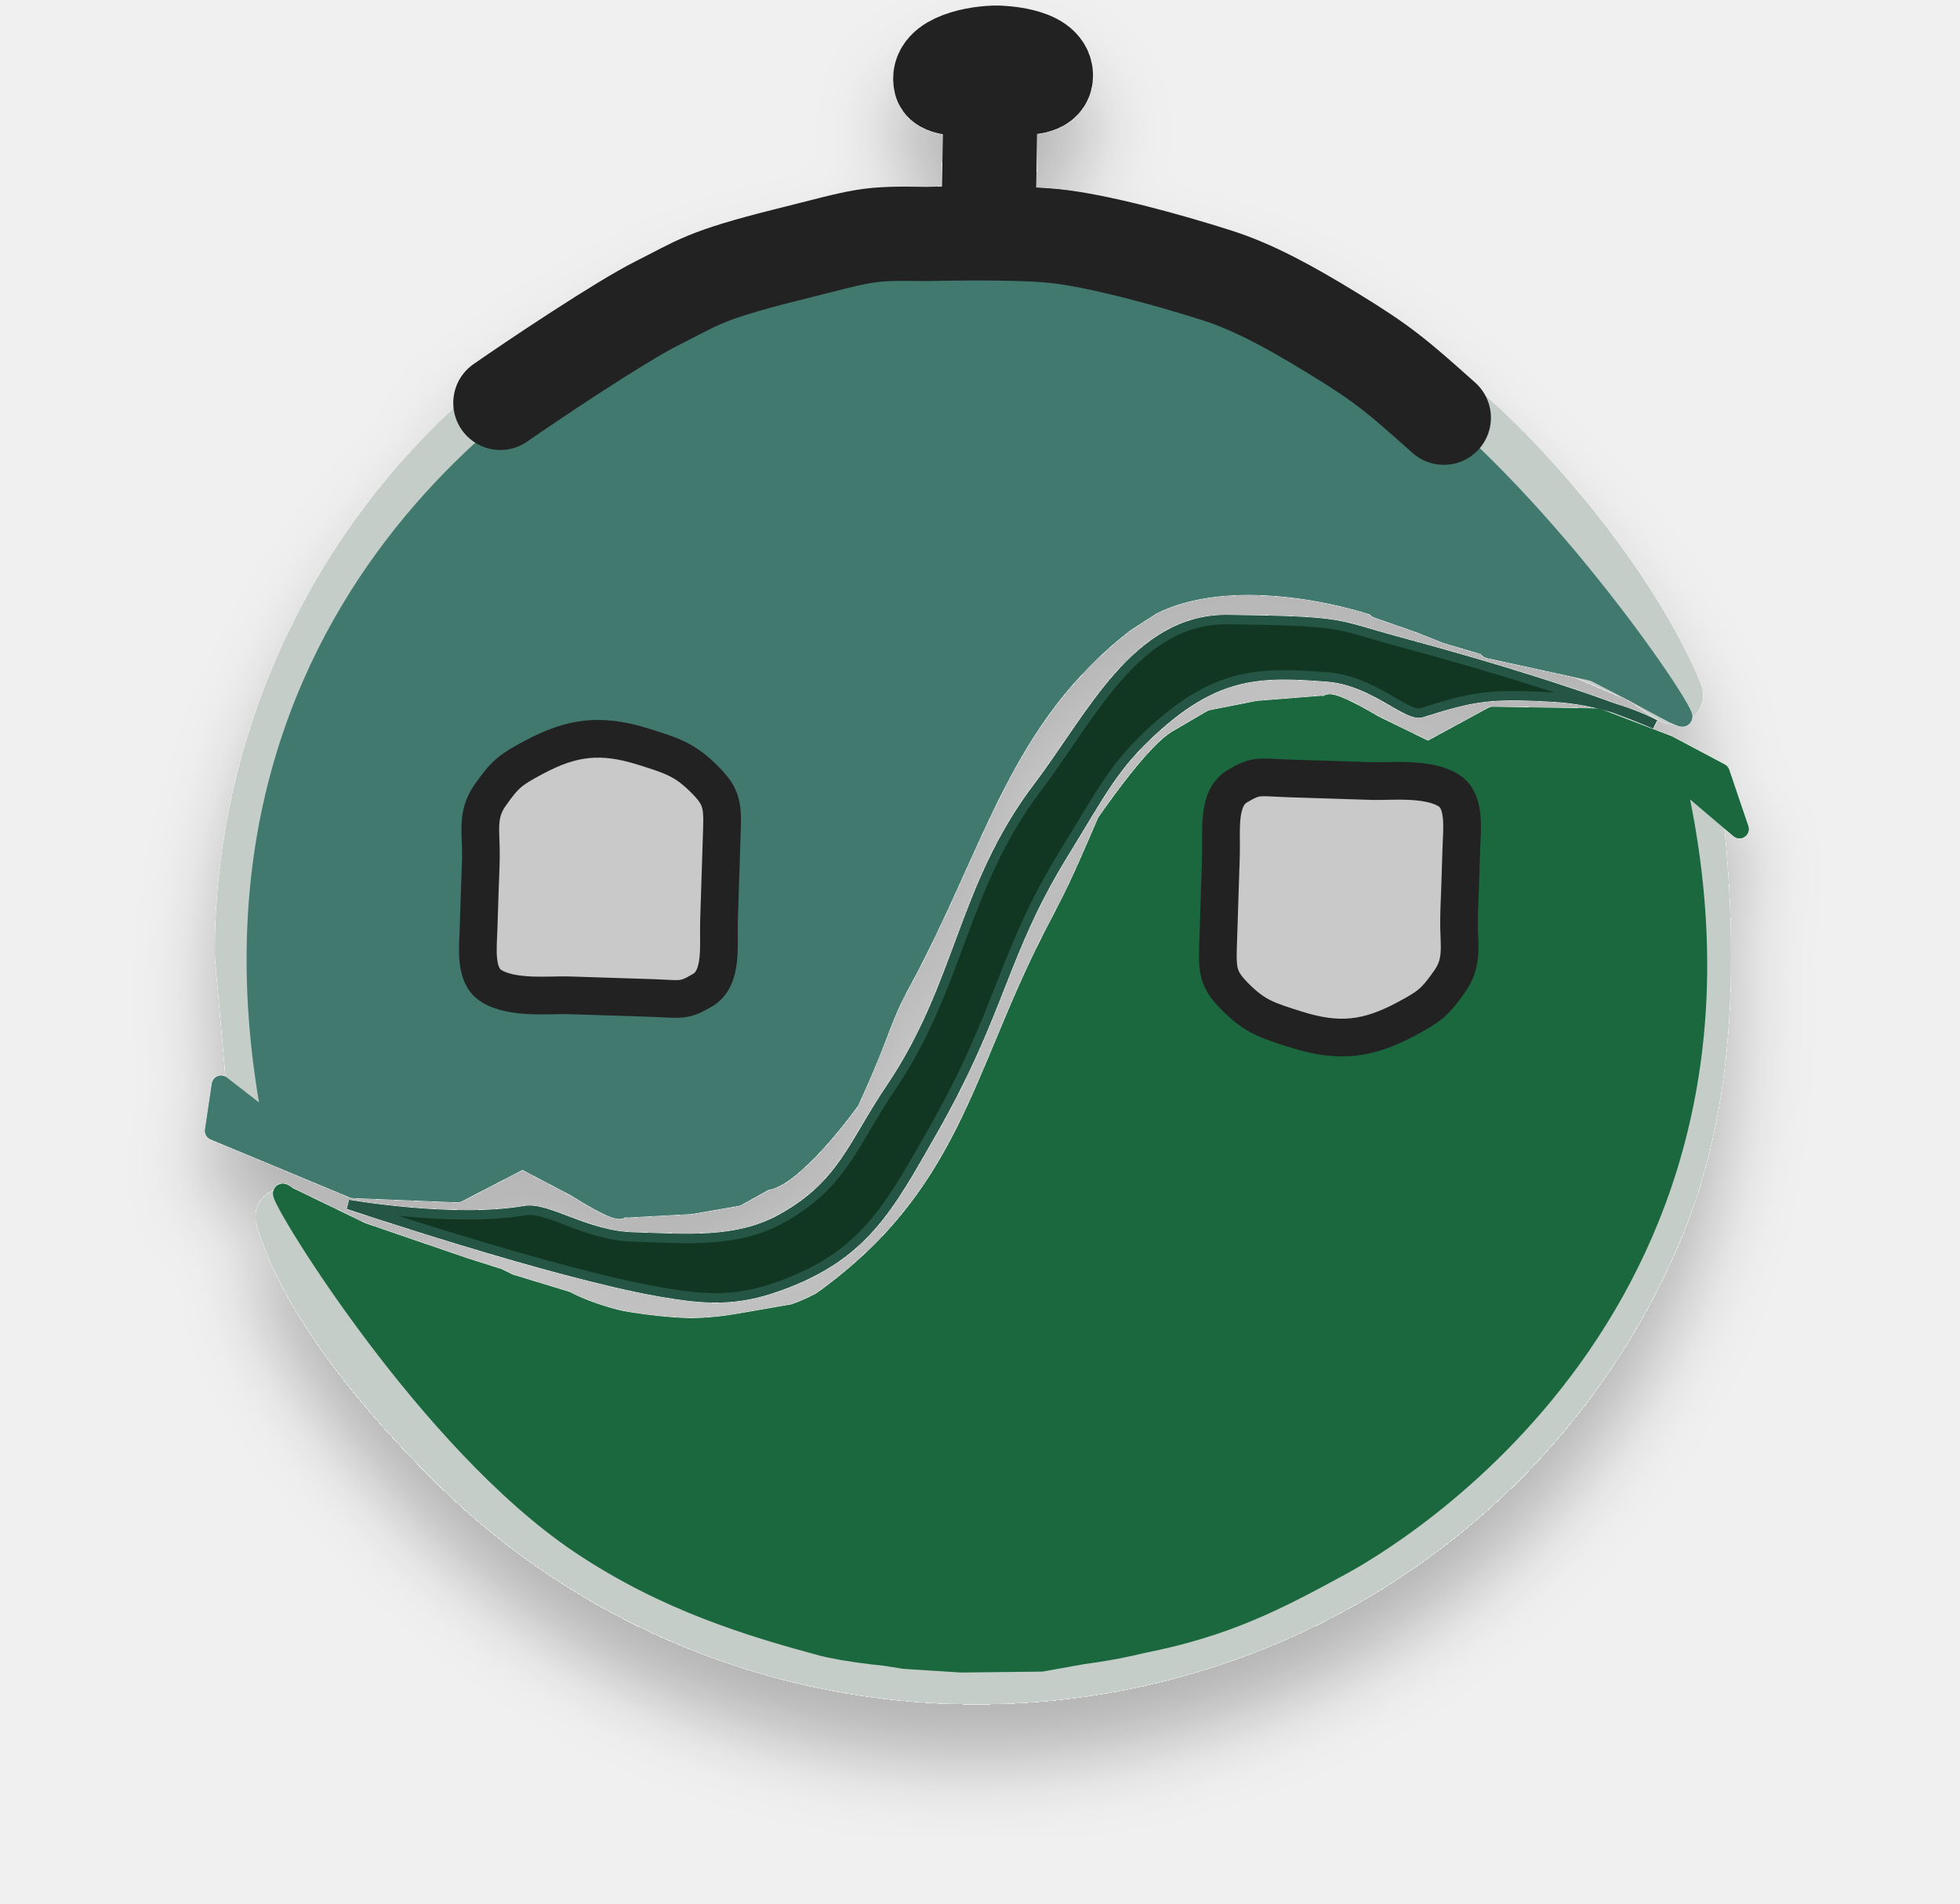
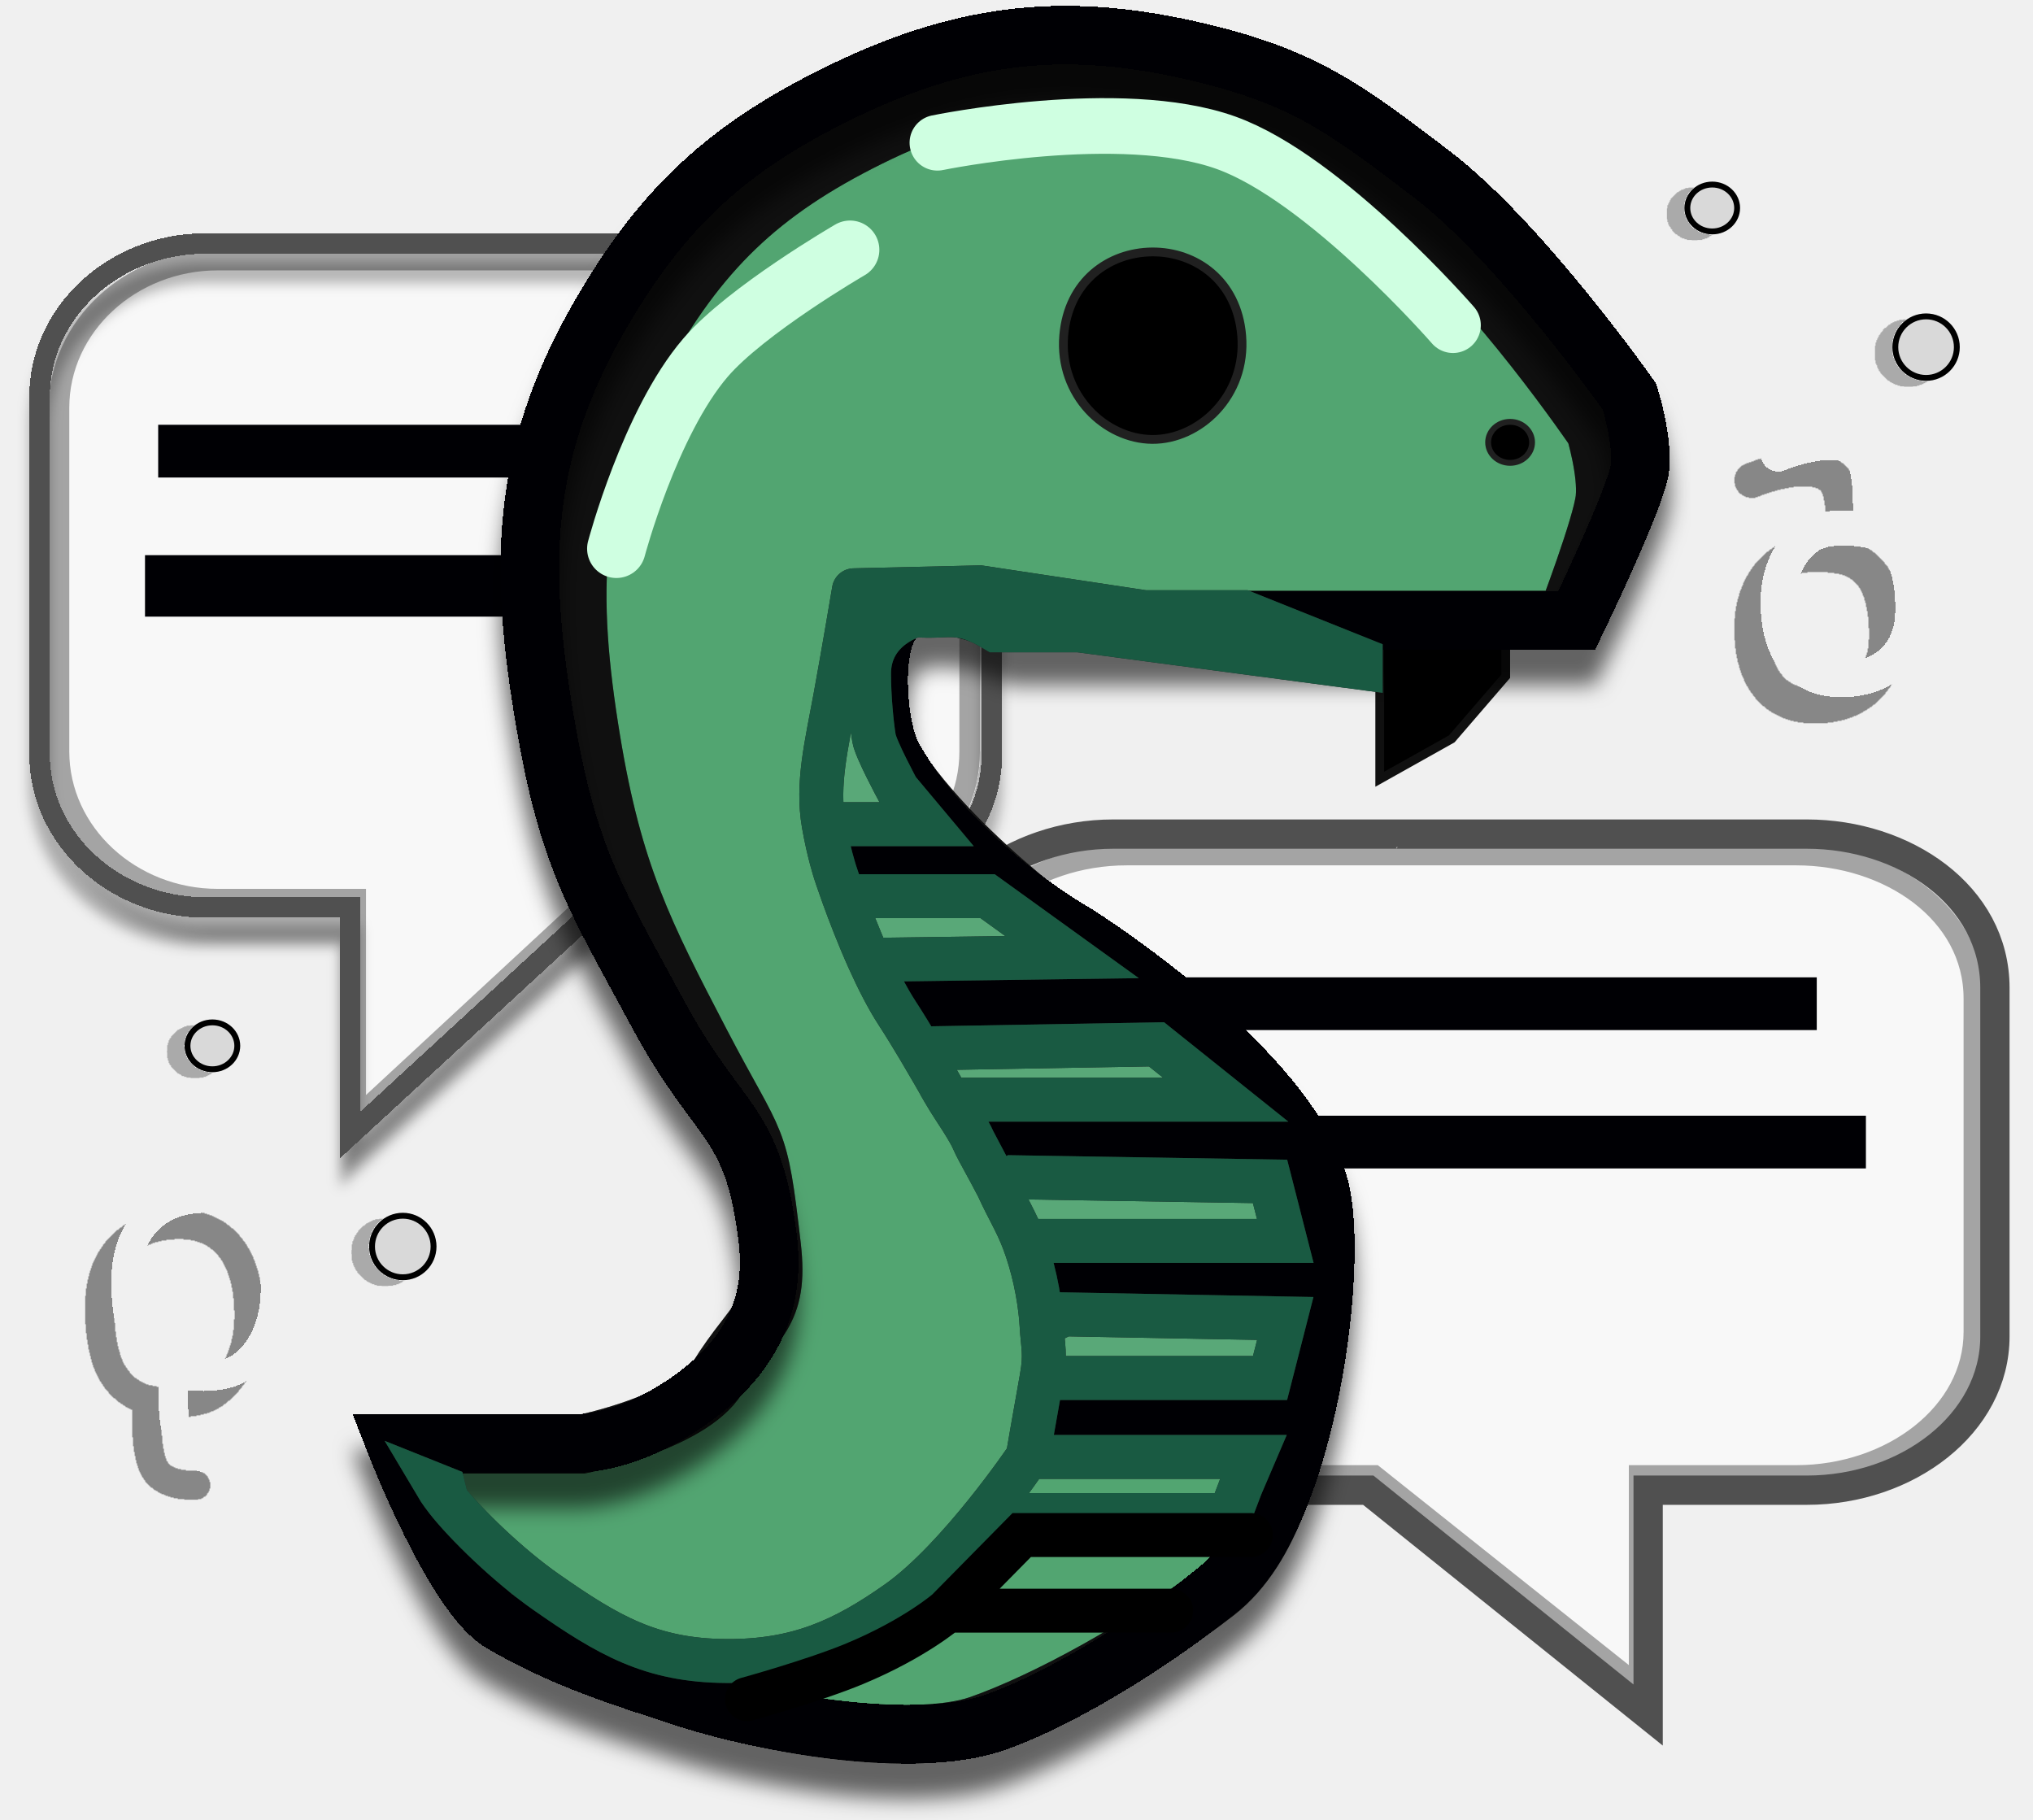
- <svg xmlns="http://www.w3.org/2000/svg" width="104" height="101" viewBox="0 0 104 101" fill="none">
-   <g clip-path="url(#clip0_567_139)">
-     <g filter="url(#filter0_d_567_139)">
-       <path d="M36.92 15.202C41.641 13.277 46.7 12.286 51.81 12.286C56.92 12.286 61.98 13.277 66.701 15.202C71.422 17.128 75.712 19.95 79.325 23.507C82.938 27.064 86.89 32.157 88.846 36.805C89.12 37.457 86.158 34.848 86.395 35.512L71.463 29.102L62.467 29.529L53.85 36.259L49.57 44.722L45.176 54.921L42.214 60.324L38.483 62.051L32.769 62.394L27.7 60.186L23.876 61.708L17.884 61.559L14.321 60.019L13.591 58.416L12.899 50.597C12.899 45.566 13.905 40.584 15.861 35.936C17.816 31.288 20.682 27.064 24.296 23.507C27.909 19.95 32.199 17.128 36.92 15.202Z" stroke="#C4CDC8" stroke-width="3" stroke-linecap="round" stroke-linejoin="round" />
-       <path d="M24.296 77.686C20.682 74.129 16.38 69.07 15.062 64.554L17.356 65.994L22.818 69.312L28.92 72.798L39.341 72.875L49.885 68.256L54.71 59.998L59.485 48.652L62.017 42.303L67.265 38.946L71.463 40.233L76.263 40.857L78.777 39.434L84.179 39.397L89.725 41.656C91.255 53.648 89.716 60.609 87.76 65.257C85.805 69.906 82.938 74.129 79.325 77.686C75.712 81.244 71.422 84.066 66.701 85.991C61.98 87.916 56.92 88.907 51.81 88.907C46.7 88.907 41.641 87.916 36.92 85.991C32.199 84.066 27.909 81.244 24.296 77.686Z" stroke="#C4CDC8" stroke-width="3" stroke-linecap="round" stroke-linejoin="round" />
-       <path d="M24.663 63.101C24.663 63.101 27.878 62.265 27.575 60.736C30.072 62.675 30.779 63.447 32.903 64.161C38.29 63.622 38.033 64.458 42.476 61.71C46.098 58.159 45.396 57.25 48.679 50.355C50.731 46.045 52.93 39.889 56.552 36.337C60.173 32.786 62.241 29.662 67.363 29.662C72.569 30.34 73.954 31.133 79.796 32.888C83.243 33.923 84.624 34.855 85.971 35.74M24.663 63.101C24.663 63.101 18.632 64.659 14.939 60.95M24.663 63.101L20.039 63.227L14.939 60.95M11.7 59.534C15.191 61.238 13.053 58.529 14.939 60.95M11.7 59.534L11.806 57.935L12.85 58.94L13.001 59.704L12.108 59.463L12.441 59.01M11.7 59.534L13.319 60.242L14.939 60.95M85.971 35.74C86.907 36.355 86.392 36.35 89.298 38.218L87.287 35.752L85.971 35.74ZM85.971 35.74L88.332 37.837M88.332 37.837L89.043 38.216L88.203 37.175M88.332 37.837L86.137 36.347L87.363 36.135L88.203 37.175M88.332 37.837L87.03 36.588L88.203 37.175M88.203 37.175L88.277 37.558L87.999 37.211" stroke="#255545" stroke-width="0.4" stroke-linecap="round" stroke-linejoin="round" />
-       <path d="M14.64 60.508C8.476 31.527 31.216 19.38 33.516 18.19C36.966 16.406 39.659 15.068 44.154 14.289C45.176 14.062 46.239 13.897 47.315 13.782L49.481 13.445L53.718 13.501L56.73 13.77L57.7 13.951C59.223 14.145 60.428 14.383 61.118 14.59C64.767 15.686 69.233 17.151 73.665 20.322C81.544 25.959 89.3 37.436 89.3 38.03C89.3 38.235 87.326 37.008 84.549 35.635L78.994 34.423L78.838 34.258L76.724 33.631L75.347 33.079L73.077 32.286C73.149 32.283 73.223 32.28 73.296 32.279C71.781 31.716 65.5 29.955 61.155 32.089L59.699 33.024C53.102 38.122 51.861 44.663 47.837 52.083C46.654 54.265 46.867 54.544 45.097 58.409C43.325 60.822 41.492 62.603 40.617 62.64L39.107 63.481L36.656 63.906L33.311 64.091L27.727 61.501L24.276 63.285L18.738 63.059L15.052 61.523L11.367 59.988L11.73 57.553L14.227 59.492L14.64 60.508Z" fill="#42796F" />
-       <path d="M89.3 38.03C89.3 37.436 81.544 25.959 73.665 20.322M89.3 38.03L73.665 20.322M89.3 38.03C89.3 38.482 79.727 31.986 73.077 32.286M89.3 38.03L86.062 35.965L78.994 34.423L76.322 31.6L78.838 34.258L76.724 33.631L75.347 33.079L73.077 32.286M73.665 20.322C69.233 17.151 64.767 15.686 61.118 14.59M61.118 14.59C58.793 13.891 50.631 12.85 44.154 14.289M61.118 14.59L56.73 13.77L53.718 13.501L49.481 13.445L44.971 14.147L44.154 14.289M44.154 14.289C39.659 15.068 36.966 16.406 33.516 18.19C31.216 19.38 8.476 31.527 14.64 60.508C15.911 62.66 25 47.739 28.042 46.026M73.077 32.286C76.24 33.319 65.146 28.521 59.699 33.024M73.077 32.286L75.208 32.989L66.448 28.691L59.699 33.024M59.699 33.024C53.102 38.122 51.861 44.663 47.837 52.083C46.654 54.265 46.867 54.544 45.097 58.409C42.767 61.581 40.333 63.662 40.106 62.122M43.568 43.334L35.091 43.206L28.042 46.026M43.568 43.334C44.995 43.101 43.16 49.579 41.662 55.042M43.568 43.334C41.032 46.457 38.484 48.96 37.304 47.978M28.042 46.026C34.91 44.051 35.487 46.468 37.304 47.978M40.106 62.122C39.978 61.256 40.759 58.334 41.662 55.042M40.106 62.122L41.662 55.042M33.311 64.091L36.656 63.906M33.311 64.091L35.868 62.066L36.656 63.906M33.311 64.091L27.727 61.501M41.01 62.421L39.107 63.481L36.656 63.906M32.903 64.162C32.494 64.232 30.557 62.987 30.557 62.987L27.727 61.501M27.727 61.501L24.276 63.285L18.738 63.059L15.052 61.523M15.052 61.523L11.367 59.988L11.73 57.553L14.227 59.492L15.052 61.523ZM15.052 61.523L16.401 59.27C16.401 59.27 24.515 49.197 21.262 54.111C18.009 59.024 25.969 48.362 25.969 48.362C25.969 48.362 25.53 50.415 25.606 50.797C25.713 51.336 26.136 53.473 28.709 55.795C28.764 56.644 25.956 54.295 26.696 54.167C27.922 53.954 27.445 54.748 29.859 55.2C32.273 55.651 26.182 55.837 33.204 55.015C34.021 54.874 34.861 54.671 35.785 53.731C37.192 52.301 37.244 51.942 37.244 51.942C37.811 50.181 37.798 48.924 36.935 47.647L38.197 48.219L37.304 47.978" stroke="#42796F" stroke-linecap="round" stroke-linejoin="round" />
-       <path d="M88.732 40.462C95.731 69.131 73.451 81.825 71.174 83.065C67.757 84.924 65.089 86.321 60.596 87.206C59.575 87.457 58.511 87.648 57.434 87.788L55.268 88.177L51.01 88.225L47.977 88.032L46.997 87.876C45.462 87.72 44.245 87.514 43.545 87.324C39.85 86.324 35.322 84.977 30.782 81.933C22.71 76.52 15.001 63.905 14.984 63.314C14.982 63.25 15.082 63.308 15.273 63.454L19.192 65.352L24.633 67.218L26.436 67.789L27.023 68.079L30.058 69.004C30.058 69.004 31.14 69.617 32.976 70.039C34.144 70.245 35.386 70.391 36.638 70.427C37.43 70.417 38.277 70.346 39.169 70.192L42.136 69.677C42.637 69.499 43.123 69.284 43.587 69.03C51.362 63.476 52.007 57.19 55.843 49.712C56.972 47.513 57.044 47.499 58.714 43.611C60.16 41.55 61.539 39.829 62.414 39.263C62.468 39.228 62.521 39.197 62.571 39.171L64.296 38.162L66.747 37.679L70.102 37.413L75.784 39.852L79.2 37.992L84.77 38.08L88.515 39.517L91.283 40.99L92.297 43.978L89.4 41.517L88.732 40.462Z" fill="#1B683F" />
-       <path d="M88.732 40.462C95.731 69.131 73.451 81.825 71.174 83.065C67.757 84.924 65.089 86.321 60.596 87.206M88.732 40.462C87.394 38.354 78.905 53.47 75.898 55.248M88.732 40.462L89.4 41.517L92.297 43.978L91.283 40.99L88.515 39.517M88.732 40.462L88.515 39.517M14.984 63.314C15.001 63.905 22.71 76.52 30.782 81.933M14.984 63.314L30.782 81.933M14.984 63.314C14.972 62.865 19.906 68.405 26.578 67.943M14.984 63.314L19.192 65.352L25.66 67.57L27.799 70.783L24.802 68.072L24.633 67.218L26.436 67.789L28.147 68.633L26.578 67.943M30.782 81.933C35.322 84.977 39.85 86.324 43.545 87.324M43.545 87.324C45.901 87.962 54.129 88.796 60.596 87.206M43.545 87.324L47.977 88.032L51.01 88.225L55.268 88.177L59.779 87.368L60.596 87.206M26.578 67.943C23.372 66.993 36.191 73.08 43.587 69.03M26.578 67.943L30.058 69.004C30.058 69.004 33.794 71.124 39.169 70.192C42.304 69.648 42.846 69.554 42.846 69.554L43.587 69.03M43.587 69.03C51.362 63.476 52.007 57.19 55.843 49.712C56.972 47.513 57.044 47.499 58.714 43.611C60.967 40.4 63.059 38.012 63.331 39.538M60.375 58.308L68.895 58.226L75.898 55.248M60.375 58.308C58.949 58.574 60.611 52.087 61.965 46.617M60.375 58.308C62.837 55.139 65.326 52.588 66.539 53.535M75.898 55.248C69.053 57.381 68.406 54.992 66.539 53.535M63.331 39.538C63.483 40.396 62.78 43.322 61.965 46.617M63.331 39.538L61.965 46.617M70.102 37.413L66.747 37.679M70.102 37.413L67.589 39.49L66.747 37.679M70.102 37.413L75.784 39.852M62.414 39.263L64.296 38.162L66.747 37.679M70.51 37.333C70.918 37.252 72.899 38.443 72.899 38.443L75.784 39.852M75.784 39.852L79.2 37.992L84.77 38.08L88.515 39.517M88.515 39.517L86.689 40.865C86.689 40.865 83.552 46.224 83.952 48.149C84.352 50.075 77.927 53.236 77.927 53.236C77.927 53.236 78.298 50.822 78.212 50.443C78.09 49.91 77.605 47.795 74.955 45.55C74.876 44.707 77.763 46.974 77.023 47.119C75.797 47.361 76.254 46.559 73.817 46.17C71.379 45.78 77.493 45.445 70.462 46.436C69.645 46.597 68.807 46.819 67.905 47.776C66.531 49.233 66.489 49.591 66.489 49.591C65.969 51.357 66.017 52.606 66.919 53.855L65.635 53.318L66.539 53.535" stroke="#1B683F" stroke-linecap="round" stroke-linejoin="round" />
-       <path d="M87.817 38.428C87.817 38.428 87.135 38.115 85.609 37.554C84.735 37.291 83.653 37.054 82.46 36.985C79.04 36.787 78.223 36.929 75.438 37.807C74.643 38.058 72.883 36.097 70.414 35.911C66.982 35.652 64.64 35.597 61.243 38.687C59.095 40.641 58.505 41.93 56.453 45.267C53.131 50.669 53.195 53.526 49.428 60.11C47.143 64.103 45.84 66.622 41.317 68.238C39.038 69.052 37.435 68.953 35.037 68.536C29.347 67.546 18.48 63.894 18.48 63.894C18.48 63.894 24.076 64.874 27.843 64.221C29.069 64.008 31.075 65.547 33.614 65.62C36.376 65.698 39.073 65.971 41.453 64.656C44.715 62.853 45.239 60.713 47.263 57.717C50.993 52.198 51.04 47.054 55.084 41.732C57.906 38.02 60.294 32.803 65.162 32.867C71.518 32.952 70.701 33.093 74.272 34.056C79.888 35.568 83.531 36.791 85.609 37.554C86.962 37.961 87.817 38.428 87.817 38.428Z" fill="#113722" stroke="#255545" stroke-width="0.5" />
-       <path d="M28.337 40.545C30.402 39.438 32.033 39.047 34.263 39.744C35.523 40.138 36.209 40.574 37.163 41.498C38.121 42.426 38.041 42.14 38.311 43.456C38.52 44.477 38.673 45.966 38.538 47C38.435 47.791 38.773 48.309 38.471 49.046C37.991 50.22 37.898 51.609 36.817 52.252C35.772 52.873 35.038 52.737 33.84 52.917C32.449 53.127 29.98 53.129 28.614 52.796C27.659 52.564 27.258 52.456 26.432 51.919C25.561 51.353 25.945 50.346 25.399 49.455C25.001 48.806 25.644 48.356 25.444 47.618C25.261 46.941 25.492 46.555 25.502 45.852C25.521 44.59 24.879 43.886 25.6 42.857C26.406 41.707 27.108 41.205 28.337 40.545Z" fill="#C9C9C9" />
-       <path d="M28.309 40.184C30.373 39.076 31.907 38.912 34.138 39.609C35.679 40.091 36.318 40.308 37.272 41.232C38.23 42.16 38.353 42.584 38.309 43.929L38.224 46.589L38.151 48.87C38.11 50.141 38.365 51.882 37.283 52.525C36.238 53.146 36.144 52.991 34.459 52.937L30.152 52.799C29.171 52.768 27.147 53.003 26.046 52.287C25.175 51.721 25.361 50.272 25.395 49.222L25.462 47.132C25.485 46.429 25.507 46.124 25.517 45.421C25.536 44.159 25.274 43.231 25.995 42.202C26.801 41.052 27.079 40.843 28.309 40.184Z" stroke="#222222" stroke-width="2" />
-       <path d="M74.599 54.042C72.535 55.149 70.904 55.54 68.674 54.843C67.414 54.449 66.728 54.013 65.774 53.089C64.816 52.161 64.896 52.447 64.626 51.13C64.417 50.11 64.264 48.621 64.399 47.587C64.502 46.797 64.164 46.278 64.466 45.541C64.946 44.367 65.039 42.977 66.12 42.335C67.165 41.714 67.899 41.85 69.097 41.67C70.488 41.46 72.957 41.458 74.323 41.791C75.278 42.023 75.679 42.131 76.505 42.668C77.376 43.234 76.992 44.241 77.538 45.132C77.936 45.781 77.293 46.231 77.493 46.969C77.676 47.646 77.445 48.032 77.435 48.735C77.416 49.997 78.058 50.701 77.337 51.73C76.531 52.88 75.829 53.382 74.599 54.042Z" fill="#C9C9C9" />
-       <path d="M74.627 54.049C72.563 55.157 71.029 55.321 68.799 54.623C67.257 54.142 66.618 53.925 65.665 53.001C64.707 52.073 64.584 51.648 64.627 50.304L64.712 47.644L64.786 45.363C64.826 44.092 64.572 42.35 65.653 41.708C66.698 41.087 66.792 41.242 68.477 41.296L72.784 41.434C73.765 41.465 75.789 41.23 76.891 41.946C77.761 42.512 77.575 43.961 77.541 45.011L77.474 47.101C77.451 47.804 77.429 48.109 77.419 48.812C77.4 50.074 77.663 51.002 76.941 52.031C76.135 53.181 75.857 53.39 74.627 54.049Z" stroke="#222222" stroke-width="2" />
-       <path d="M26.55 21.37C28.242 20.191 32.917 17.061 34.867 16.086C37.009 15.014 37.333 14.623 41.684 13.534C46.035 12.445 45.878 12.36 49.184 12.412C49.184 12.412 53.684 12.29 55.929 12.518C58.174 12.746 61.872 13.745 64.59 14.614C66.529 15.234 68.46 16.295 70.687 17.656C73.408 19.319 74.098 19.919 76.61 22.159" stroke="#222222" stroke-width="5" stroke-linecap="round" />
-       <path d="M52.464 11.035C52.486 9.71 52.507 8.412 52.517 7.796C52.54 6.397 52.538 6.471 52.555 5.44C52.576 4.154 55.479 5.202 55.498 4.019C55.517 2.836 52.94 2.795 52.94 2.795C51.89 2.779 49.635 3.185 49.915 4.367C49.915 4.367 49.908 4.809 51.709 4.69" stroke="#222222" stroke-width="5" stroke-linecap="round" />
-     </g>
+ <svg xmlns="http://www.w3.org/2000/svg" width="694" height="621" viewBox="0 0 694 621" fill="none">
+   <path d="M553.857 571.13L469.116 503.642H384.641C352.07 503.642 324.009 482.301 324.009 454.642V340.892C324.009 313.233 352.07 291.892 384.641 291.892H477.854V295.392C477.854 291.892 477.855 291.892 477.855 291.892H477.859H477.872L477.923 291.892L478.127 291.892L478.928 291.892L482.004 291.892L493.29 291.892L530.291 291.892C559.046 291.892 592.875 291.892 613.17 291.892C644.688 291.892 673.803 311.479 673.803 340.892L673.803 454.642C673.803 482.301 645.741 503.642 613.17 503.642H559.538V568.392V575.654L553.857 571.13Z" fill="#F8F8F8" stroke="#A4A4A4" stroke-width="7" />
+   <path d="M467.076 508.685H380.051C345.814 508.685 315.862 486.017 315.862 456.138V337.271C315.862 307.392 345.814 284.724 380.051 284.724H476.622V289.148C476.622 284.724 476.622 284.724 476.623 284.724H476.626H476.639L476.693 284.724L476.904 284.724L477.734 284.724L480.921 284.724L492.613 284.724L530.947 284.724C560.737 284.724 595.785 284.724 616.81 284.724C649.907 284.724 681 305.519 681 337.271L681 456.138C681 486.017 651.048 508.685 616.81 508.685H562.62V575.005V585.435L554.489 578.903L467.076 508.685Z" stroke="#505050" stroke-width="10" />
+   <g filter="url(#filter0_d_835_80)">
+     <path d="M327.509 256.504C327.509 282.308 304.719 303.421 276.865 303.421H200.9L124.934 373.797V303.421H74.291C46.437 303.421 23.647 282.308 23.647 256.504V139.211C23.647 113.407 46.437 92.294 74.291 92.294H276.865C304.719 92.294 327.509 113.407 327.509 139.211V256.504Z" fill="#F8F8F8" />
+     <path d="M121.434 306.921H74.291C44.76 306.921 20.147 284.488 20.147 256.504V139.211C20.147 111.227 44.76 88.794 74.291 88.794H276.865C306.395 88.794 331.009 111.227 331.009 139.211V256.504C331.009 284.488 306.395 306.921 276.865 306.921H202.272L127.313 376.364L121.434 381.81V373.797V306.921Z" stroke="#A4A4A4" stroke-width="7" />
+   </g>
+   <g filter="url(#filter1_d_835_80)">
+     <path d="M119.535 309.755H70.017C39.203 309.755 13.5 286.492 13.5 257.449V135.433C13.5 106.389 39.203 83.126 70.017 83.126H282.088C312.902 83.126 338.605 106.389 338.605 135.433V257.449C338.605 286.492 312.902 309.755 282.088 309.755H203.927L125.406 382.04L119.535 387.444V379.465V309.755Z" stroke="#505050" stroke-width="7" shape-rendering="crispEdges" />
+   </g>
+   <path d="M63 145H54V163H63V145ZM300 163C304.971 163 309 158.971 309 154C309 149.029 304.971 145 300 145V163ZM63 163H300V145H63V163Z" fill="#000004" />
+   <path d="M60 189.5H49.5V210.5H60V189.5ZM283 210.5C288.799 210.5 293.5 205.799 293.5 200C293.5 194.201 288.799 189.5 283 189.5V210.5ZM60 210.5H283V189.5H60V210.5Z" fill="#000004" />
+   <path d="M340.685 211.669H534.594C534.594 211.669 546.942 179.26 547.868 170.137C548.794 161.014 544.549 147.012 544.549 147.012C544.549 147.012 510.219 96.561 481.973 74.331L481.754 74.159C455.126 53.202 441.998 42.87 408.967 34.687C367.273 24.358 335.078 27.898 296.614 46.958C259.345 65.424 238.411 85.659 218.393 121.998C194.095 166.107 193.627 203.085 201.801 252.729C209.301 298.286 219.799 318.778 239.235 356.062C258.672 393.346 258.823 385.58 263.413 425.439C266.153 449.241 257.579 449.887 244.94 470.274C235.417 485.637 198.5 493 198.5 493H136.5C136.5 493 153.328 530.717 168.125 539.651C188.165 551.751 209.163 567.807 226.91 575.992C252.492 587.791 310.361 597.23 334.522 588.734C357.085 580.801 390.936 562.305 415.113 543.427C434.43 528.345 441.809 497.905 446.402 471.219C451.153 443.608 452.72 419.769 449.246 406.089C439.319 366.999 370.094 322.577 370.094 322.577C370.094 322.577 320.317 288.597 300.88 252.729C296.087 243.884 289.537 220.486 296.614 211.669C307.628 197.944 340.685 211.669 340.685 211.669Z" fill="#52A571" />
+   <path d="M340.685 211.669H534.594C534.594 211.669 546.942 179.26 547.868 170.137C548.794 161.014 544.549 147.012 544.549 147.012C544.549 147.012 510.219 96.561 481.973 74.331L481.754 74.159C455.126 53.202 441.998 42.87 408.967 34.687C367.273 24.358 335.078 27.898 296.614 46.958C259.345 65.424 238.411 85.659 218.393 121.998C194.095 166.107 193.627 203.085 201.801 252.729C209.301 298.286 219.799 318.778 239.235 356.062C258.672 393.346 258.823 385.58 263.413 425.439C266.153 449.241 257.579 449.887 244.94 470.274C235.417 485.637 198.5 493 198.5 493H136.5C136.5 493 153.328 530.717 168.125 539.651C188.165 551.751 209.163 567.807 226.91 575.992C252.492 587.791 310.361 597.23 334.522 588.734C357.085 580.801 390.936 562.305 415.113 543.427C434.43 528.345 441.809 497.905 446.402 471.219C451.153 443.608 452.72 419.769 449.246 406.089C439.319 366.999 370.094 322.577 370.094 322.577C370.094 322.577 320.317 288.597 300.88 252.729C296.087 243.884 289.537 220.486 296.614 211.669C307.628 197.944 340.685 211.669 340.685 211.669Z" stroke="black" stroke-width="20" />
+   <path d="M340.685 211.669H534.594C534.594 211.669 546.942 179.26 547.868 170.137C548.794 161.014 544.549 147.012 544.549 147.012C544.549 147.012 510.219 96.561 481.973 74.331L481.754 74.159C455.126 53.202 441.998 42.87 408.967 34.687C367.273 24.358 335.078 27.898 296.614 46.958C259.345 65.424 238.411 85.659 218.393 121.998C194.095 166.107 193.627 203.085 201.801 252.729C209.301 298.286 219.799 318.778 239.235 356.062C258.672 393.346 258.823 385.58 263.413 425.439C266.153 449.241 257.579 449.887 244.94 470.274C235.417 485.637 198.5 493 198.5 493H136.5C136.5 493 153.328 530.717 168.125 539.651C188.165 551.751 209.163 567.807 226.91 575.992C252.492 587.791 310.361 597.23 334.522 588.734C357.085 580.801 390.936 562.305 415.113 543.427C434.43 528.345 441.809 497.905 446.402 471.219C451.153 443.608 452.72 419.769 449.246 406.089C439.319 366.999 370.094 322.577 370.094 322.577C370.094 322.577 320.317 288.597 300.88 252.729C296.087 243.884 289.537 220.486 296.614 211.669C307.628 197.944 340.685 211.669 340.685 211.669Z" stroke="#2E2E2E" stroke-opacity="0.35" stroke-width="20" />
+   <path d="M363.124 114.562C364.669 95.912 378.639 86.123 393.294 86.001C408.079 85.878 422.322 95.745 423.877 114.562C425.572 135.067 409.405 150.139 393.294 149.999C377.302 149.86 361.437 134.914 363.124 114.562Z" fill="black" stroke="#202020" stroke-width="3" />
+   <path d="M471 266V209H514V230.85L495.571 252.225L471 266Z" fill="black" stroke="#101010" stroke-width="3" />
+   <g filter="url(#filter2_d_835_80)">
+     <path d="M347.026 211.94H538.181C538.181 211.94 558.857 169.144 559.857 159.603C560.857 150.061 556.272 135.418 556.272 135.418C556.272 135.418 519.185 82.656 488.672 59.407L488.436 59.228C459.669 37.311 445.487 26.506 409.804 17.948C364.762 7.145 329.983 10.848 288.429 30.78C248.168 50.093 225.553 71.255 203.928 109.258C177.679 155.388 177.174 194.06 186.004 245.978C194.107 293.623 203.651 307.186 224.648 346.178C245.646 385.17 257.163 381.538 262.121 423.224C265.081 448.116 253.781 465.996 232.607 479.944C210.314 494.63 193.343 492.739 193.343 492.739H135C135 492.739 155.149 544.598 171.134 553.942C192.782 566.596 212.619 572.515 232.607 579.114C262.346 588.932 312.861 597.07 338.962 588.186C363.336 579.889 398.419 557.511 417.701 540.919C446.38 516.24 457.322 431.537 450.43 405.262C439.706 364.381 367.809 319.026 367.809 319.026C367.809 319.026 325.764 295.773 304.767 258.262C299.589 249.011 297.122 221.161 304.767 211.94C316.666 197.587 347.026 211.94 347.026 211.94Z" stroke="black" stroke-width="20" shape-rendering="crispEdges" />
+     <path d="M347.026 211.94H538.181C538.181 211.94 558.857 169.144 559.857 159.603C560.857 150.061 556.272 135.418 556.272 135.418C556.272 135.418 519.185 82.656 488.672 59.407L488.436 59.228C459.669 37.311 445.487 26.506 409.804 17.948C364.762 7.145 329.983 10.848 288.429 30.78C248.168 50.093 225.553 71.255 203.928 109.258C177.679 155.388 177.174 194.06 186.004 245.978C194.107 293.623 203.651 307.186 224.648 346.178C245.646 385.17 257.163 381.538 262.121 423.224C265.081 448.116 253.781 465.996 232.607 479.944C210.314 494.63 193.343 492.739 193.343 492.739H135C135 492.739 155.149 544.598 171.134 553.942C192.782 566.596 212.619 572.515 232.607 579.114C262.346 588.932 312.861 597.07 338.962 588.186C363.336 579.889 398.419 557.511 417.701 540.919C446.38 516.24 457.322 431.537 450.43 405.262C439.706 364.381 367.809 319.026 367.809 319.026C367.809 319.026 325.764 295.773 304.767 258.262C299.589 249.011 297.122 221.161 304.767 211.94C316.666 197.587 347.026 211.94 347.026 211.94Z" stroke="#000004" stroke-width="20" shape-rendering="crispEdges" />
+   </g>
+   <path d="M523 151C523 154.81 519.7 158 515.5 158C511.3 158 508 154.81 508 151C508 147.19 511.3 144 515.5 144C519.7 144 523 147.19 523 151Z" fill="black" stroke="#202020" stroke-width="2" />
+   <path d="M496 111C496 111 452.446 60.906 418.522 48.732C382.582 35.835 320 48.732 320 48.732" stroke="#CFFFE1" stroke-width="19" stroke-linecap="round" />
+   <path d="M290.18 85.281C290.18 85.281 254.721 105.853 240.802 122.122C221.81 144.321 210.416 187.302 210.416 187.302" stroke="#CFFFE1" stroke-width="20" stroke-linecap="round" />
+   <path d="M291.425 288.281H282.425V306.281H291.425V288.281ZM329.408 306.281C334.378 306.281 338.408 302.251 338.408 297.281C338.408 292.31 334.378 288.281 329.408 288.281V306.281ZM291.425 306.281H329.408V288.281H291.425V306.281Z" fill="#000004" />
+   <path d="M314.215 342.623H611.185" stroke="#000004" stroke-width="18" stroke-linecap="square" />
+   <path d="M338.903 389.855H627.961" stroke="#000004" stroke-width="18" stroke-linecap="square" />
+   <path d="M363.592 428.087H354.592V446.087H363.592V428.087ZM440.507 446.087C445.478 446.087 449.507 442.058 449.507 437.087C449.507 432.117 445.478 428.087 440.507 428.087V446.087ZM363.592 446.087H440.507V428.087H363.592V446.087Z" fill="#000004" />
+   <path d="M358.844 472.875H348.344V493.875H358.844V472.875ZM432.911 493.875C438.71 493.875 443.411 489.174 443.411 483.375C443.411 477.576 438.71 472.875 432.911 472.875V493.875ZM358.844 493.875H432.911V472.875H358.844V493.875Z" fill="#000004" />
+   <path d="M368.326 215.178H339.967C326.911 207.345 324.143 211.022 312.5 210C312.5 210 296.66 214 296.66 230C296.66 237.904 297.565 247.17 298.354 252C298.962 255.725 306.409 269.5 306.409 269.5L316.331 281.344H281.182C282.883 291.1 285.14 297.885 285.14 297.885C285.14 297.885 286.163 301.05 287.923 305.92H337.131L365.963 326.715L296.66 327.66C299.625 334.237 302.958 340.811 306.409 346.091C308.692 349.584 311.331 353.913 313.709 357.907L394.794 356.489L418.427 375.393H323.897C325.742 378.443 330.678 385.444 332.405 389.572L337.796 399.777C339.085 402.131 340.207 404.203 340.644 405.168L346.112 401.86L433.551 403.277L438.751 423.6H349.42C352.389 431.392 354.937 441.894 355.565 452.429L363.127 448.648L438.751 450.066L433.551 470.389H355.565C353.301 482.94 350.838 497.327 350.838 497.327C350.838 497.327 327.358 532.158 306.409 546.952C287.899 560.023 272.116 567.134 248 567C222.289 566.857 207.579 558.221 186.5 543.5C173.483 534.41 159.006 520.304 152.5 512C150.29 509.179 149 507 149 507L151.5 508L152.5 512C159.006 520.304 173.483 534.41 186.5 543.5C207.579 558.221 222.289 566.857 248 567C272.116 567.134 287.899 560.023 306.409 546.952C327.358 532.158 350.838 497.327 350.838 497.327C350.838 497.327 353.301 482.94 355.565 470.389C357.037 462.225 356.007 459.854 355.565 452.429C354.937 441.894 352.389 431.392 349.42 423.6C346.85 416.852 344.071 412.727 340.644 405.168L337.796 399.777C335.69 395.93 333.14 391.329 332.405 389.572C330.678 385.444 325.742 378.443 323.897 375.393C320.533 369.832 320.589 369.722 320.589 369.722C320.589 369.722 317.477 364.234 313.709 357.907C311.331 353.913 308.692 349.584 306.409 346.091C302.958 340.811 299.625 334.237 296.66 327.66C293.046 319.64 289.98 311.614 287.923 305.92C286.163 301.05 285.14 297.885 285.14 297.885C285.14 297.885 282.883 291.1 281.182 281.344C278.789 267.618 282.117 254.446 285.14 238C287.923 222.863 291.5 201.5 291.5 201.5L334.5 200.5L390.693 208.986H424.5L464.5 225V227.939L368.326 215.178Z" fill="#59A878" />
+   <path d="M291.5 201.5C291.5 201.5 287.923 222.863 285.14 238C282.117 254.446 278.789 267.618 281.182 281.344M291.5 201.5L334.5 200.5L390.693 208.986H424.5L464.5 225V227.939L368.326 215.178H339.967C326.911 207.345 324.143 211.022 312.5 210M291.5 201.5C294.029 202.006 309.391 209.727 312.5 210M332.405 389.572C333.59 392.405 339.493 402.628 340.644 405.168M332.405 389.572L340.644 405.168M332.405 389.572C330.678 385.444 325.742 378.443 323.897 375.393M355.565 452.429L363.127 448.648L438.751 450.066L433.551 470.389H355.565M355.565 452.429C356.007 459.854 357.037 462.225 355.565 470.389M355.565 452.429C354.937 441.894 352.389 431.392 349.42 423.6M350.838 497.327H427.88L423.626 507.252L419.845 517.177H344.694M350.838 497.327C350.838 497.327 353.301 482.94 355.565 470.389M350.838 497.327C350.838 497.327 327.358 532.158 306.409 546.952C287.899 560.023 272.116 567.134 248 567C222.289 566.857 207.579 558.221 186.5 543.5C173.483 534.41 159.006 520.304 152.5 512M340.644 405.168L346.112 401.86L433.551 403.277L438.751 423.6H349.42M340.644 405.168C344.071 412.727 346.85 416.852 349.42 423.6M313.709 357.907C311.331 353.913 308.692 349.584 306.409 346.091C302.958 340.811 299.625 334.237 296.66 327.66M313.709 357.907C317.477 364.234 320.589 369.722 320.589 369.722C320.589 369.722 320.533 369.832 323.897 375.393M313.709 357.907L394.794 356.489L418.427 375.393H323.897M296.66 327.66L365.963 326.715L337.131 305.92H287.923M296.66 327.66C293.046 319.64 289.98 311.614 287.923 305.92M287.923 305.92C286.163 301.05 285.14 297.885 285.14 297.885C285.14 297.885 282.883 291.1 281.182 281.344M281.182 281.344H316.331L306.409 269.5C306.409 269.5 298.962 255.725 298.354 252C297.565 247.17 296.66 237.904 296.66 230C296.66 214 312.5 210 312.5 210M152.5 512C150.29 509.179 149 507 149 507L151.5 508L152.5 512Z" stroke="#232323" stroke-width="15" stroke-linecap="round" />
+   <path d="M291.5 201.5C291.5 201.5 287.923 222.863 285.14 238C282.117 254.446 278.789 267.618 281.182 281.344M291.5 201.5L334.5 200.5L390.693 208.986H424.5L464.5 225V227.939L368.326 215.178H339.967C326.911 207.345 324.143 211.022 312.5 210M291.5 201.5C294.029 202.006 309.391 209.727 312.5 210M332.405 389.572C333.59 392.405 339.493 402.628 340.644 405.168M332.405 389.572L340.644 405.168M332.405 389.572C330.678 385.444 325.742 378.443 323.897 375.393M355.565 452.429L363.127 448.648L438.751 450.066L433.551 470.389H355.565M355.565 452.429C356.007 459.854 357.037 462.225 355.565 470.389M355.565 452.429C354.937 441.894 352.389 431.392 349.42 423.6M350.838 497.327H427.88L423.626 507.252L419.845 517.177H344.694M350.838 497.327C350.838 497.327 353.301 482.94 355.565 470.389M350.838 497.327C350.838 497.327 327.358 532.158 306.409 546.952C287.899 560.023 272.116 567.134 248 567C222.289 566.857 207.579 558.221 186.5 543.5C173.483 534.41 159.006 520.304 152.5 512M340.644 405.168L346.112 401.86L433.551 403.277L438.751 423.6H349.42M340.644 405.168C344.071 412.727 346.85 416.852 349.42 423.6M313.709 357.907C311.331 353.913 308.692 349.584 306.409 346.091C302.958 340.811 299.625 334.237 296.66 327.66M313.709 357.907C317.477 364.234 320.589 369.722 320.589 369.722C320.589 369.722 320.533 369.832 323.897 375.393M313.709 357.907L394.794 356.489L418.427 375.393H323.897M296.66 327.66L365.963 326.715L337.131 305.92H287.923M296.66 327.66C293.046 319.64 289.98 311.614 287.923 305.92M287.923 305.92C286.163 301.05 285.14 297.885 285.14 297.885C285.14 297.885 282.883 291.1 281.182 281.344M281.182 281.344H316.331L306.409 269.5C306.409 269.5 298.962 255.725 298.354 252C297.565 247.17 296.66 237.904 296.66 230C296.66 214 312.5 210 312.5 210M152.5 512C150.29 509.179 149 507 149 507L151.5 508L152.5 512Z" stroke="#195A42" stroke-width="15" stroke-linecap="round" />
+   <path d="M427 524H348.775L323.329 549.819M255 580C255 580 277.818 573.728 291.756 567.927C312.405 559.334 323.329 549.819 323.329 549.819M399.783 549.819H323.329" stroke="black" stroke-width="15" stroke-linecap="round" />
+   <g filter="url(#filter3_d_835_80)">
+     <path d="M75.762 497.963C75.762 497.963 65.243 498.815 61.735 492.35C57.921 485.321 59.347 468.776 59.347 468.776M59.347 468.776C59.347 468.776 74.131 472.179 82.029 466.811C90.391 461.129 93.691 450.638 93.968 441.835C94.457 426.257 89.491 409 70.092 409C54.632 409 44.628 418.377 43.231 432.854C42.525 440.172 43.333 452.427 47.111 459.235C51.784 467.653 59.347 468.776 59.347 468.776Z" stroke="#F0F0F0" stroke-width="10" stroke-linecap="round" shape-rendering="crispEdges" />
+   </g>
+   <g filter="url(#filter4_d_835_80)">
+     <path d="M607.029 154.972C607.029 154.972 628.113 146.035 635.412 154.972C639.815 160.363 638.255 181.122 638.255 181.122M638.255 181.122C638.255 181.122 624.921 178.226 617.797 182.795C610.256 187.631 607.278 196.56 607.029 204.053C606.588 217.312 611.067 232 628.564 232C642.508 232 651.531 224.019 652.792 211.697C653.428 205.468 652.7 195.037 649.292 189.243C645.078 182.078 638.255 181.122 638.255 181.122Z" stroke="#F0F0F0" stroke-width="12" stroke-linecap="round" shape-rendering="crispEdges" />
+   </g>
+   <g filter="url(#filter5_d_835_80)">
+     <ellipse cx="72.5" cy="357" rx="9.5" ry="9" fill="#D9D9D9" />
+     <path d="M81 357C81 361.368 77.246 365 72.5 365C67.754 365 64 361.368 64 357C64 352.632 67.754 349 72.5 349C77.246 349 81 352.632 81 357Z" stroke="black" stroke-width="2" />
+   </g>
+   <g filter="url(#filter6_d_835_80)">
+     <circle cx="137.5" cy="425.5" r="11.5" fill="#D9D9D9" />
+     <circle cx="137.5" cy="425.5" r="10.5" stroke="black" stroke-width="2" />
+   </g>
+   <g filter="url(#filter7_d_835_80)">
+     <ellipse cx="584.5" cy="71" rx="9.5" ry="9" fill="#D9D9D9" />
+     <path d="M593 71C593 75.368 589.246 79 584.5 79C579.754 79 576 75.368 576 71C576 66.632 579.754 63 584.5 63C589.246 63 593 66.632 593 71Z" stroke="black" stroke-width="2" />
+   </g>
+   <g filter="url(#filter8_d_835_80)">
+     <circle cx="657.5" cy="118.5" r="11.5" fill="#D9D9D9" />
+     <circle cx="657.5" cy="118.5" r="10.5" stroke="black" stroke-width="2" />
  </g>
  <defs>
-     <filter id="filter0_d_567_139" x="6.867" y="-0.724" width="89.931" height="98.131" filterUnits="userSpaceOnUse" color-interpolation-filters="sRGB">
+     <filter id="filter0_d_835_80" x="12.647" y="85.294" width="325.862" height="318.53" filterUnits="userSpaceOnUse" color-interpolation-filters="sRGB">
      <feFlood flood-opacity="0" result="BackgroundImageFix" />
      <feColorMatrix in="SourceAlpha" type="matrix" values="0 0 0 0 0 0 0 0 0 0 0 0 0 0 0 0 0 0 127 0" result="hardAlpha" />
-       <feOffset dy="3" />
+       <feOffset dy="10" />
      <feGaussianBlur stdDeviation="2" />
      <feComposite in2="hardAlpha" operator="out" />
-       <feColorMatrix type="matrix" values="0 0 0 0 0 0 0 0 0 0 0 0 0 0 0 0 0 0 0.25 0" />
-       <feBlend mode="normal" in2="BackgroundImageFix" result="effect1_dropShadow_567_139" />
-       <feBlend mode="normal" in="SourceGraphic" in2="effect1_dropShadow_567_139" result="shape" />
+       <feColorMatrix type="matrix" values="0 0 0 0 0 0 0 0 0 0 0 0 0 0 0 0 0 0 0.28 0" />
+       <feBlend mode="normal" in2="BackgroundImageFix" result="effect1_dropShadow_835_80" />
+       <feBlend mode="normal" in="SourceGraphic" in2="effect1_dropShadow_835_80" result="shape" />
    </filter>
-     <clipPath id="clip0_567_139">
-       <rect width="101" height="103" fill="white" transform="matrix(0 1 -1 0 103.5 0)" />
-     </clipPath>
+     <filter id="filter1_d_835_80" x="6" y="79.626" width="340.105" height="329.797" filterUnits="userSpaceOnUse" color-interpolation-filters="sRGB">
+       <feFlood flood-opacity="0" result="BackgroundImageFix" />
+       <feColorMatrix in="SourceAlpha" type="matrix" values="0 0 0 0 0 0 0 0 0 0 0 0 0 0 0 0 0 0 127 0" result="hardAlpha" />
+       <feOffset dy="10" />
+       <feGaussianBlur stdDeviation="2" />
+       <feComposite in2="hardAlpha" operator="out" />
+       <feColorMatrix type="matrix" values="0 0 0 0 0 0 0 0 0 0 0 0 0 0 0 0 0 0 0.28 0" />
+       <feBlend mode="normal" in2="BackgroundImageFix" result="effect1_dropShadow_835_80" />
+       <feBlend mode="normal" in="SourceGraphic" in2="effect1_dropShadow_835_80" result="shape" />
+     </filter>
+     <filter id="filter2_d_835_80" x="113.386" y="2.001" width="463.612" height="619" filterUnits="userSpaceOnUse" color-interpolation-filters="sRGB">
+       <feFlood flood-opacity="0" result="BackgroundImageFix" />
+       <feColorMatrix in="SourceAlpha" type="matrix" values="0 0 0 0 0 0 0 0 0 0 0 0 0 0 0 0 0 0 127 0" result="hardAlpha" />
+       <feOffset dy="12" />
+       <feGaussianBlur stdDeviation="3.5" />
+       <feComposite in2="hardAlpha" operator="out" />
+       <feColorMatrix type="matrix" values="0 0 0 0 0 0 0 0 0 0 0 0 0 0 0 0 0 0 0.59 0" />
+       <feBlend mode="normal" in2="BackgroundImageFix" result="effect1_dropShadow_835_80" />
+       <feBlend mode="normal" in="SourceGraphic" in2="effect1_dropShadow_835_80" result="shape" />
+     </filter>
+     <filter id="filter3_d_835_80" x="29" y="404" width="70" height="108" filterUnits="userSpaceOnUse" color-interpolation-filters="sRGB">
+       <feFlood flood-opacity="0" result="BackgroundImageFix" />
+       <feColorMatrix in="SourceAlpha" type="matrix" values="0 0 0 0 0 0 0 0 0 0 0 0 0 0 0 0 0 0 127 0" result="hardAlpha" />
+       <feOffset dx="-9" dy="9" />
+       <feComposite in2="hardAlpha" operator="out" />
+       <feColorMatrix type="matrix" values="0 0 0 0 0 0 0 0 0 0 0 0 0 0 0 0 0 0 0.44 0" />
+       <feBlend mode="normal" in2="BackgroundImageFix" result="effect1_dropShadow_835_80" />
+       <feBlend mode="normal" in="SourceGraphic" in2="effect1_dropShadow_835_80" result="shape" />
+     </filter>
+     <filter id="filter4_d_835_80" x="592" y="145" width="67" height="102" filterUnits="userSpaceOnUse" color-interpolation-filters="sRGB">
+       <feFlood flood-opacity="0" result="BackgroundImageFix" />
+       <feColorMatrix in="SourceAlpha" type="matrix" values="0 0 0 0 0 0 0 0 0 0 0 0 0 0 0 0 0 0 127 0" result="hardAlpha" />
+       <feOffset dx="-9" dy="9" />
+       <feComposite in2="hardAlpha" operator="out" />
+       <feColorMatrix type="matrix" values="0 0 0 0 0 0 0 0 0 0 0 0 0 0 0 0 0 0 0.44 0" />
+       <feBlend mode="normal" in2="BackgroundImageFix" result="effect1_dropShadow_835_80" />
+       <feBlend mode="normal" in="SourceGraphic" in2="effect1_dropShadow_835_80" result="shape" />
+     </filter>
+     <filter id="filter5_d_835_80" x="57" y="348" width="25" height="20" filterUnits="userSpaceOnUse" color-interpolation-filters="sRGB">
+       <feFlood flood-opacity="0" result="BackgroundImageFix" />
+       <feColorMatrix in="SourceAlpha" type="matrix" values="0 0 0 0 0 0 0 0 0 0 0 0 0 0 0 0 0 0 127 0" result="hardAlpha" />
+       <feOffset dx="-6" dy="2" />
+       <feComposite in2="hardAlpha" operator="out" />
+       <feColorMatrix type="matrix" values="0 0 0 0 0 0 0 0 0 0 0 0 0 0 0 0 0 0 0.29 0" />
+       <feBlend mode="normal" in2="BackgroundImageFix" result="effect1_dropShadow_835_80" />
+       <feBlend mode="normal" in="SourceGraphic" in2="effect1_dropShadow_835_80" result="shape" />
+     </filter>
+     <filter id="filter6_d_835_80" x="120" y="414" width="29" height="25" filterUnits="userSpaceOnUse" color-interpolation-filters="sRGB">
+       <feFlood flood-opacity="0" result="BackgroundImageFix" />
+       <feColorMatrix in="SourceAlpha" type="matrix" values="0 0 0 0 0 0 0 0 0 0 0 0 0 0 0 0 0 0 127 0" result="hardAlpha" />
+       <feOffset dx="-6" dy="2" />
+       <feComposite in2="hardAlpha" operator="out" />
+       <feColorMatrix type="matrix" values="0 0 0 0 0 0 0 0 0 0 0 0 0 0 0 0 0 0 0.29 0" />
+       <feBlend mode="normal" in2="BackgroundImageFix" result="effect1_dropShadow_835_80" />
+       <feBlend mode="normal" in="SourceGraphic" in2="effect1_dropShadow_835_80" result="shape" />
+     </filter>
+     <filter id="filter7_d_835_80" x="569" y="62" width="25" height="20" filterUnits="userSpaceOnUse" color-interpolation-filters="sRGB">
+       <feFlood flood-opacity="0" result="BackgroundImageFix" />
+       <feColorMatrix in="SourceAlpha" type="matrix" values="0 0 0 0 0 0 0 0 0 0 0 0 0 0 0 0 0 0 127 0" result="hardAlpha" />
+       <feOffset dx="-6" dy="2" />
+       <feComposite in2="hardAlpha" operator="out" />
+       <feColorMatrix type="matrix" values="0 0 0 0 0 0 0 0 0 0 0 0 0 0 0 0 0 0 0.29 0" />
+       <feBlend mode="normal" in2="BackgroundImageFix" result="effect1_dropShadow_835_80" />
+       <feBlend mode="normal" in="SourceGraphic" in2="effect1_dropShadow_835_80" result="shape" />
+     </filter>
+     <filter id="filter8_d_835_80" x="640" y="107" width="29" height="25" filterUnits="userSpaceOnUse" color-interpolation-filters="sRGB">
+       <feFlood flood-opacity="0" result="BackgroundImageFix" />
+       <feColorMatrix in="SourceAlpha" type="matrix" values="0 0 0 0 0 0 0 0 0 0 0 0 0 0 0 0 0 0 127 0" result="hardAlpha" />
+       <feOffset dx="-6" dy="2" />
+       <feComposite in2="hardAlpha" operator="out" />
+       <feColorMatrix type="matrix" values="0 0 0 0 0 0 0 0 0 0 0 0 0 0 0 0 0 0 0.29 0" />
+       <feBlend mode="normal" in2="BackgroundImageFix" result="effect1_dropShadow_835_80" />
+       <feBlend mode="normal" in="SourceGraphic" in2="effect1_dropShadow_835_80" result="shape" />
+     </filter>
  </defs>
</svg>
